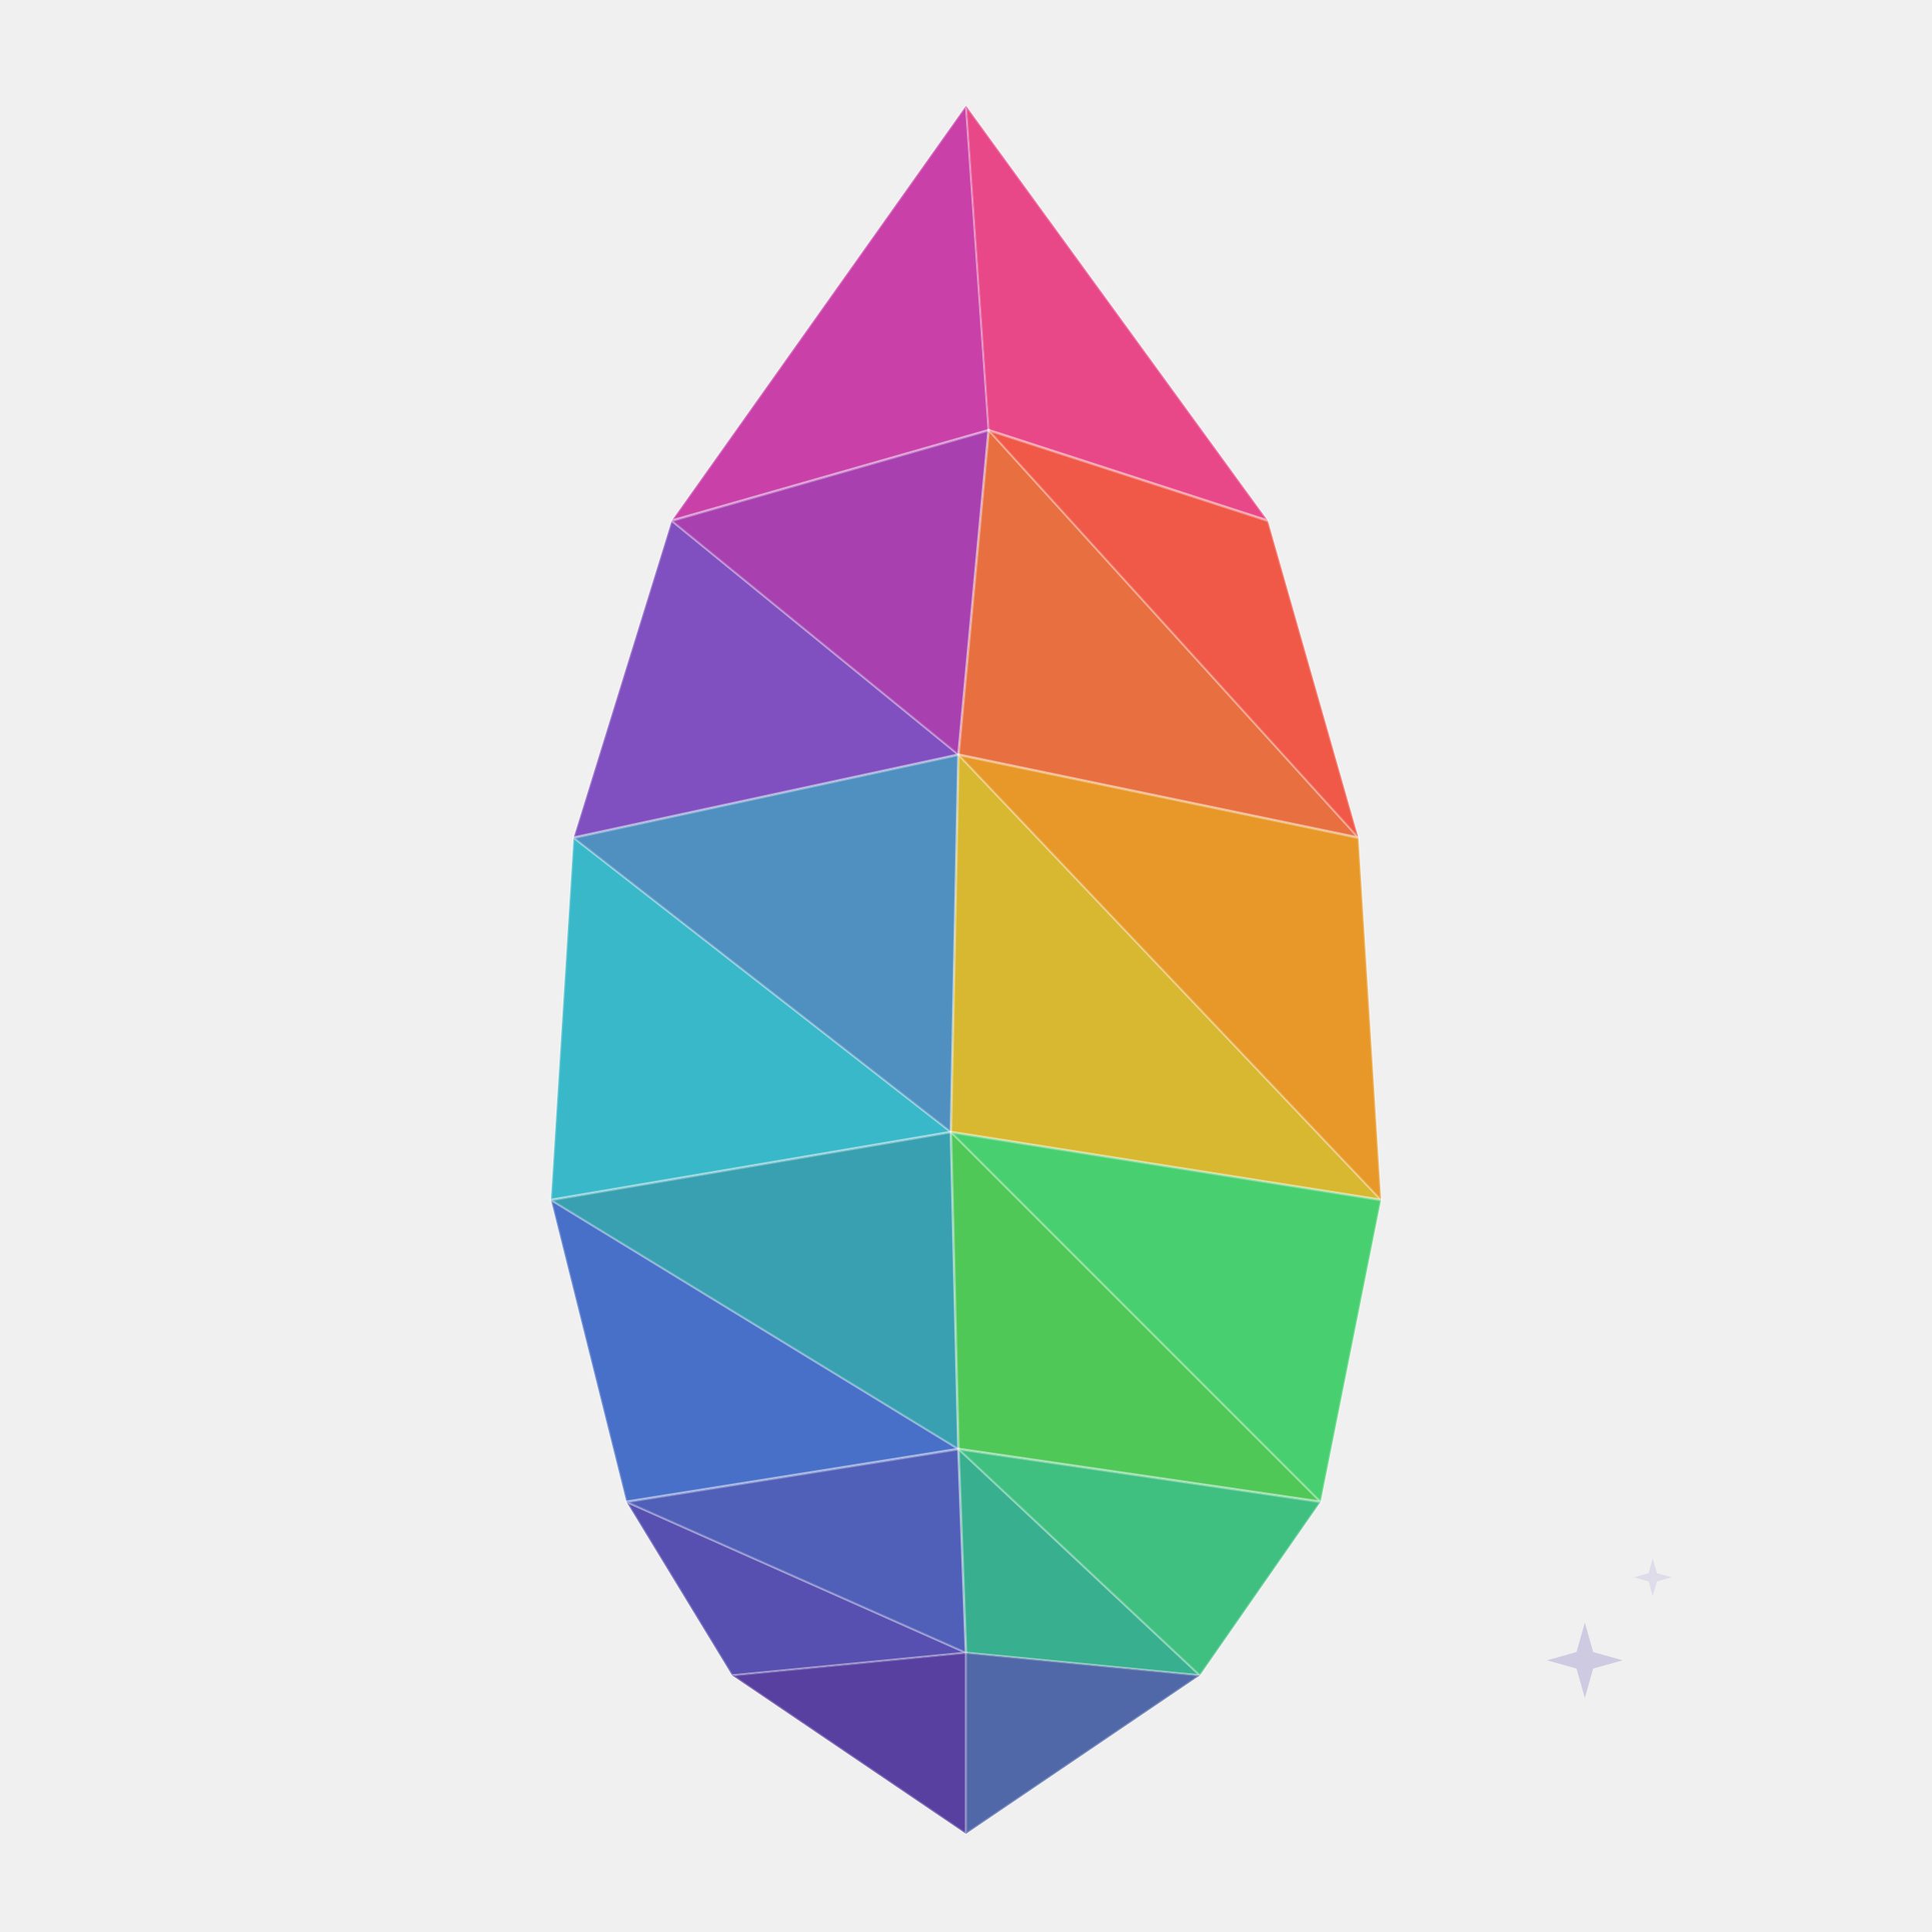
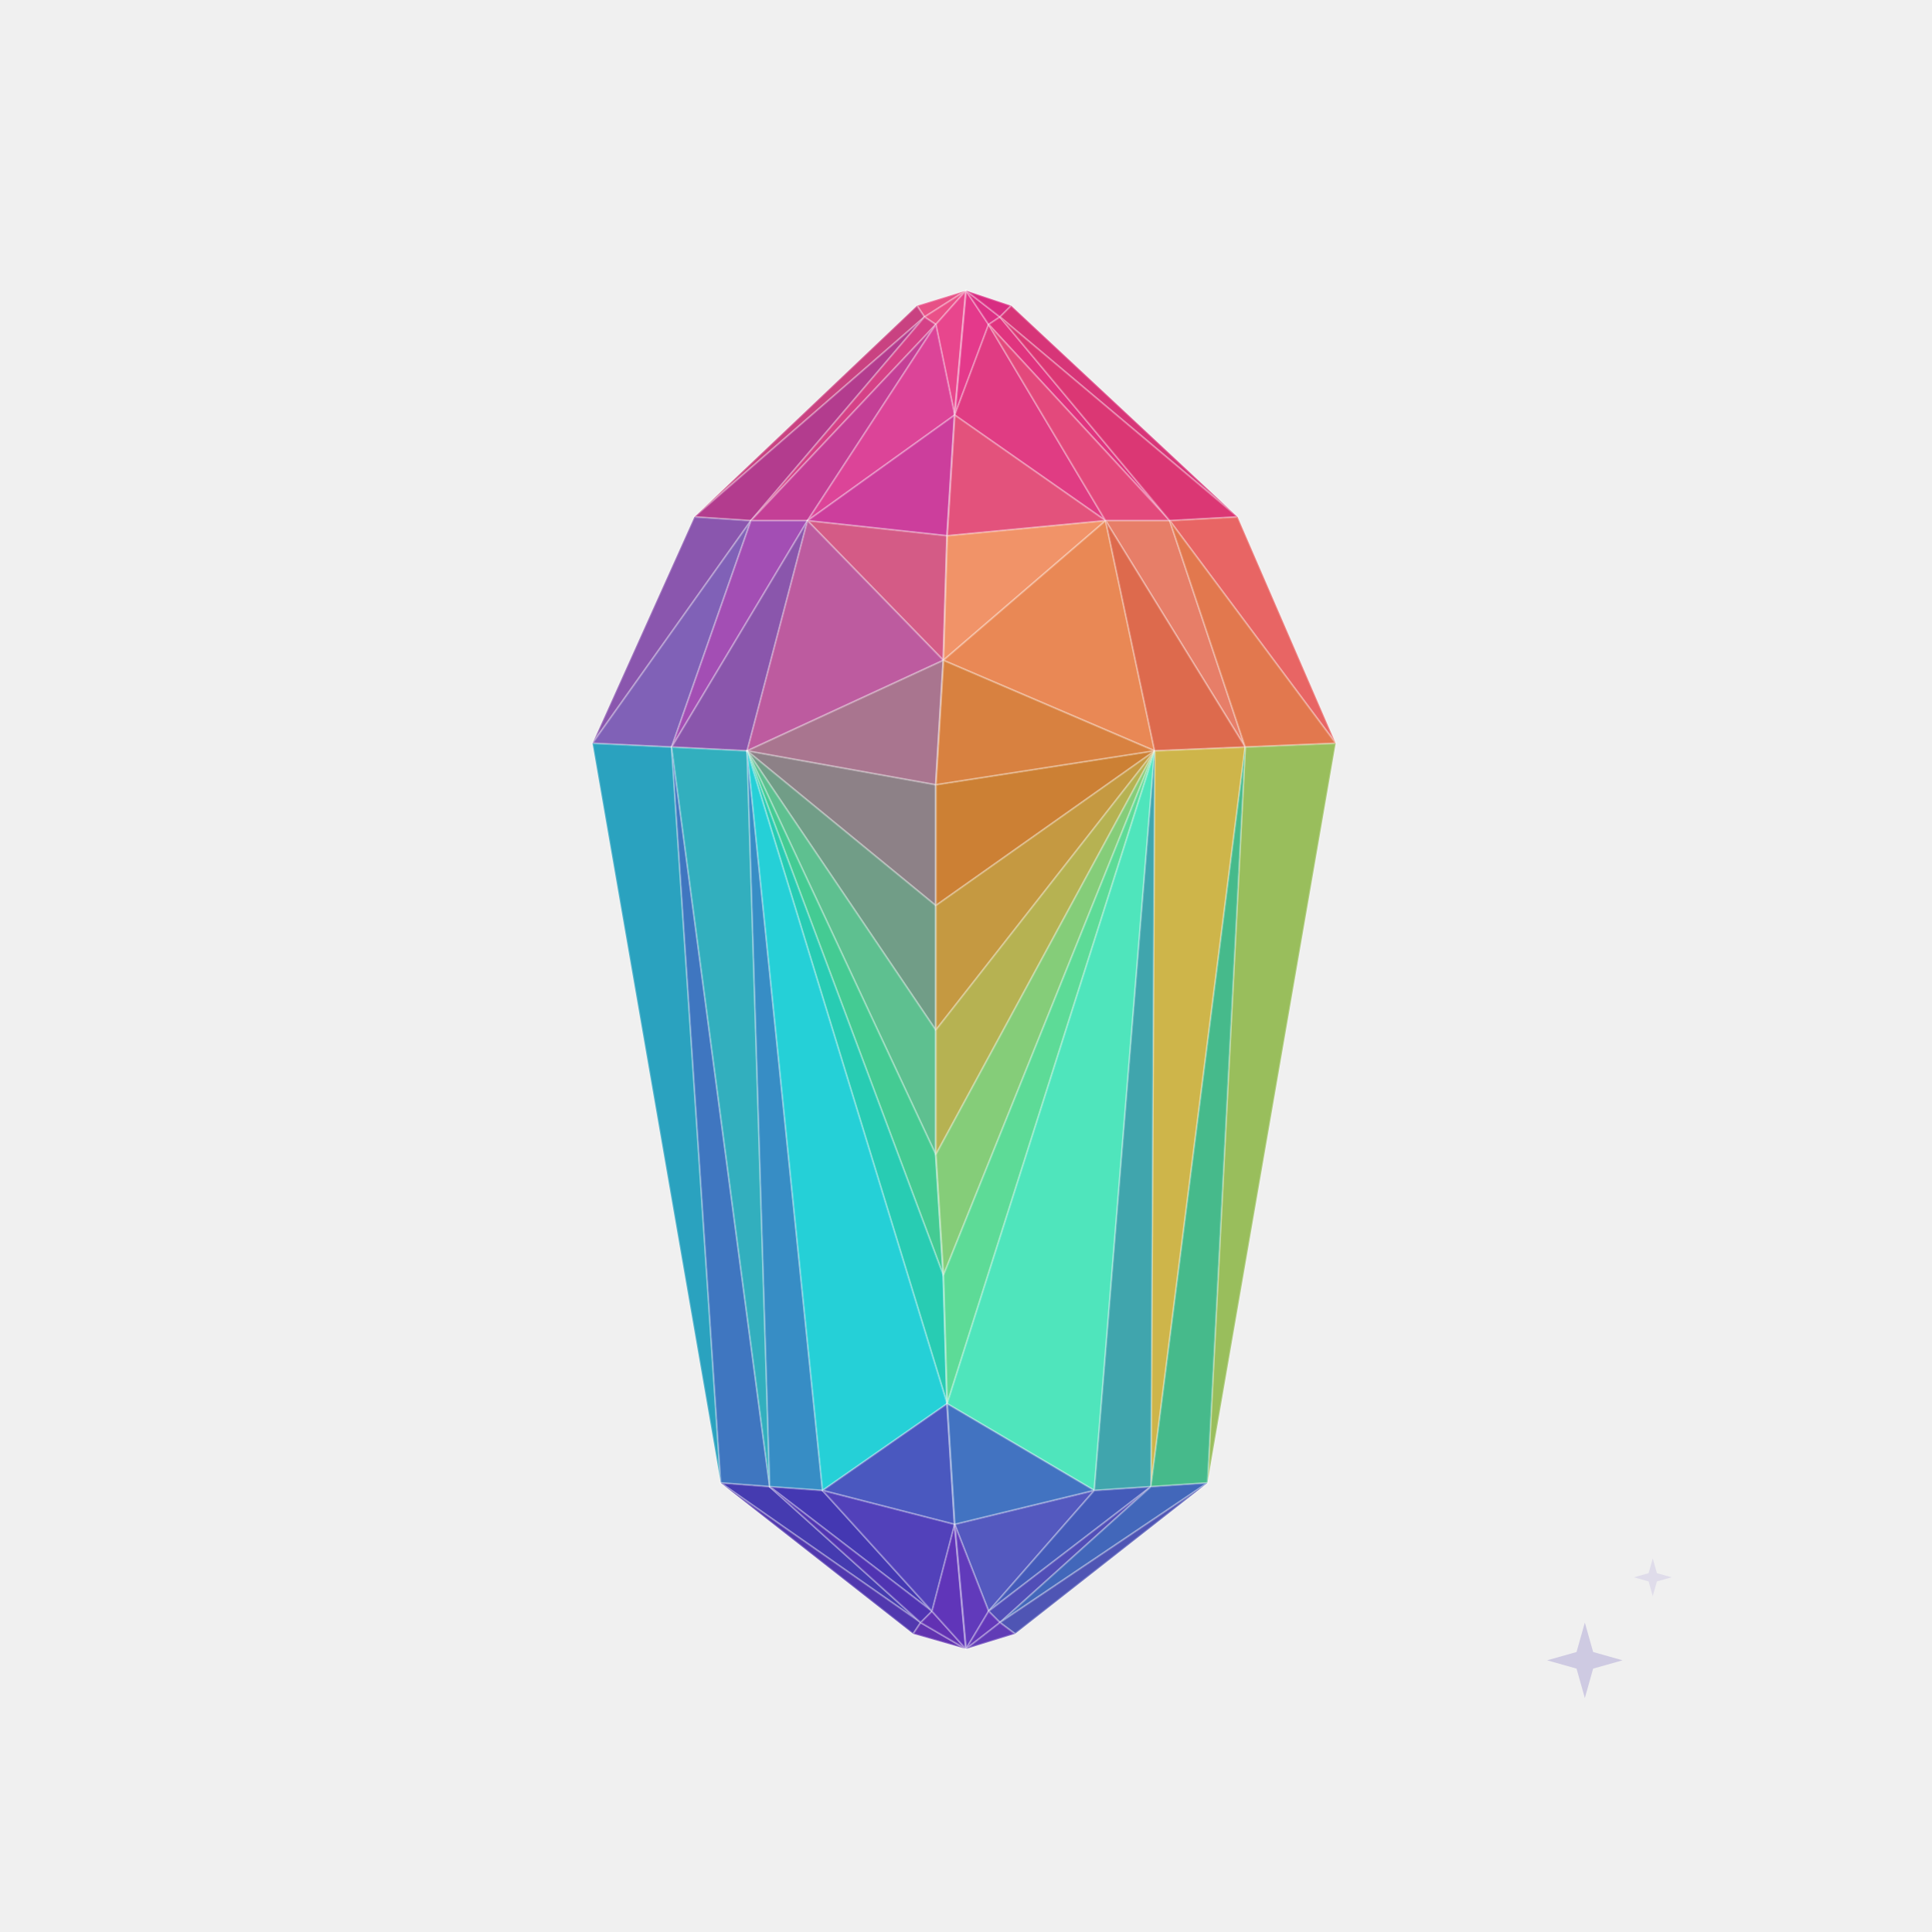
<svg xmlns="http://www.w3.org/2000/svg" viewBox="0 0 512 512" width="512" height="512">
-   <g stroke="#fff" stroke-width="0.6" stroke-opacity="0.25" stroke-linejoin="round">
-     <polygon points="256,28 178,138 262,114" fill="#c840a8" />
-     <polygon points="256,28 262,114 336,138" fill="#e84888" />
-     <polygon points="178,138 152,222 254,200" fill="#8050c0" />
-     <polygon points="178,138 254,200 262,114" fill="#a840b0" />
-     <polygon points="262,114 254,200 360,222" fill="#e87040" />
-     <polygon points="262,114 360,222 336,138" fill="#f05848" />
-     <polygon points="152,222 146,318 252,300" fill="#38b8c8" />
-     <polygon points="152,222 252,300 254,200" fill="#5090c0" />
-     <polygon points="254,200 252,300 366,318" fill="#d8b830" />
-     <polygon points="254,200 366,318 360,222" fill="#e89828" />
-     <polygon points="146,318 166,398 254,384" fill="#4870c8" />
-     <polygon points="146,318 254,384 252,300" fill="#38a0b0" />
-     <polygon points="252,300 254,384 350,398" fill="#50c858" />
-     <polygon points="252,300 350,398 366,318" fill="#48d070" />
-     <polygon points="166,398 194,444 256,438" fill="#5850b0" />
-     <polygon points="166,398 256,438 254,384" fill="#5060b8" />
-     <polygon points="254,384 256,438 318,444" fill="#38b090" />
-     <polygon points="254,384 318,444 350,398" fill="#40c080" />
-     <polygon points="194,444 256,486 256,438" fill="#5840a0" />
-     <polygon points="256,438 256,486 318,444" fill="#5068a8" />
+   <g stroke="#fff" stroke-width="0.5" stroke-opacity="0.25" stroke-linejoin="round">
+     <polygon points="243,81 256,77 245,84" fill="#e75186" />
+     <polygon points="243,81 184,137 245,84" fill="#c94281" />
+     <polygon points="184,137 245,84 199,138" fill="#b33c8e" />
+     <polygon points="184,137 157,197 199,138" fill="#8a56ae" />
+     <polygon points="157,197 199,138 178,198" fill="#8061b7" />
+     <polygon points="157,197 191,393 178,198" fill="#2aa2bf" />
+     <polygon points="191,393 178,198 204,394" fill="#3f76c0" />
+     <polygon points="191,393 204,394 244,430" fill="#453bb0" />
+     <polygon points="191,393 242,433 244,430" fill="#5138ae" />
+     <polygon points="242,433 256,437 244,430" fill="#6233b0" />
+     <polygon points="245,84 256,77 248,86" fill="#ea5088" />
+     <polygon points="245,84 199,138 248,86" fill="#d54187" />
+     <polygon points="199,138 248,86 214,138" fill="#c43f96" />
+     <polygon points="199,138 178,198 214,138" fill="#a34eb4" />
+     <polygon points="178,198 214,138 198,199" fill="#8a56ac" />
+     <polygon points="178,198 204,394 198,199" fill="#32afbe" />
+     <polygon points="204,394 198,199 218,395" fill="#378dc5" />
+     <polygon points="204,394 218,395 247,427" fill="#4438b2" />
+     <polygon points="204,394 244,430 247,427" fill="#5034b2" />
+     <polygon points="244,430 256,437 247,427" fill="#6231b3" />
+     <polygon points="248,86 256,77 253,110" fill="#e8468d" />
+     <polygon points="248,86 214,138 253,110" fill="#dc4498" />
+     <polygon points="214,138 253,110 251,142" fill="#cc3e9c" />
+     <polygon points="214,138 251,142 250,175" fill="#d45b86" />
+     <polygon points="214,138 198,199 250,175" fill="#bd5b9f" />
+     <polygon points="198,199 250,175 248,208" fill="#a9758f" />
+     <polygon points="198,199 248,208 248,240" fill="#8d8187" />
+     <polygon points="198,199 248,240 248,273" fill="#719d87" />
+     <polygon points="198,199 248,273 248,306" fill="#5ec090" />
+     <polygon points="198,199 248,306 250,338" fill="#44cb93" />
+     <polygon points="198,199 250,338 251,372" fill="#28ccb3" />
+     <polygon points="198,199 218,395 251,372" fill="#25d0d7" />
+     <polygon points="218,395 251,372 253,404" fill="#4a58bf" />
+     <polygon points="218,395 247,427 253,404" fill="#5241ba" />
+     <polygon points="247,427 256,437 253,404" fill="#6035b9" />
+     <polygon points="256,77 253,110 262,86" fill="#e4398b" />
+     <polygon points="253,110 262,86 293,138" fill="#e03c83" />
+     <polygon points="253,110 251,142 293,138" fill="#e3527c" />
+     <polygon points="251,142 250,175 293,138" fill="#f19368" />
+     <polygon points="250,175 293,138 306,199" fill="#e98855" />
+     <polygon points="250,175 248,208 306,199" fill="#d88140" />
+     <polygon points="248,208 248,240 306,199" fill="#cc8034" />
+     <polygon points="248,240 248,273 306,199" fill="#c59941" />
+     <polygon points="248,273 248,306 306,199" fill="#b6b252" />
+     <polygon points="248,306 250,338 306,199" fill="#85cd79" />
+     <polygon points="250,338 251,372 306,199" fill="#5ddb97" />
+     <polygon points="251,372 306,199 290,395" fill="#4fe5bc" />
+     <polygon points="251,372 253,404 290,395" fill="#4273c1" />
+     <polygon points="253,404 290,395 262,427" fill="#5459bf" />
+     <polygon points="253,404 256,437 262,427" fill="#613abb" />
+     <polygon points="256,77 262,86 265,84" fill="#dd3085" />
+     <polygon points="262,86 265,84 310,138" fill="#e0347f" />
+     <polygon points="262,86 293,138 310,138" fill="#e3497c" />
+     <polygon points="293,138 310,138 330,198" fill="#e77e68" />
+     <polygon points="293,138 306,199 330,198" fill="#dd6a4d" />
+     <polygon points="306,199 330,198 305,394" fill="#ceb54a" />
+     <polygon points="306,199 290,395 305,394" fill="#40a5ad" />
+     <polygon points="290,395 262,427 305,394" fill="#445bb9" />
+     <polygon points="262,427 305,394 265,430" fill="#514eb7" />
+     <polygon points="262,427 256,437 265,430" fill="#6338b9" />
+     <polygon points="256,77 265,84 268,81" fill="#d82d82" />
+     <polygon points="265,84 268,81 328,137" fill="#d73578" />
+     <polygon points="265,84 310,138 328,137" fill="#db3774" />
+     <polygon points="310,138 328,137 354,197" fill="#e86564" />
+     <polygon points="310,138 330,198 354,197" fill="#e2784e" />
+     <polygon points="330,198 354,197 320,393" fill="#99be5c" />
+     <polygon points="330,198 305,394 320,393" fill="#46ba8b" />
+     <polygon points="305,394 265,430 320,393" fill="#4267ba" />
+     <polygon points="265,430 320,393 269,433" fill="#4f55b4" />
+     <polygon points="265,430 256,437 269,433" fill="#613cb6" />
  </g>
-   <g stroke="#fff" stroke-width="0.8" stroke-opacity="0.18" fill="none" stroke-linecap="round">
-     <polyline points="262,114 254,200 252,300 254,384 256,438" />
-     <line x1="178" y1="138" x2="262" y2="114" />
-     <line x1="262" y1="114" x2="336" y2="138" />
-     <line x1="152" y1="222" x2="254" y2="200" />
-     <line x1="254" y1="200" x2="360" y2="222" />
-     <line x1="146" y1="318" x2="252" y2="300" />
-     <line x1="252" y1="300" x2="366" y2="318" />
-     <line x1="166" y1="398" x2="254" y2="384" />
-     <line x1="254" y1="384" x2="350" y2="398" />
+   <g stroke="#fff" stroke-width="0.6" stroke-opacity="0.18" fill="none" stroke-linecap="round">
+     <polyline points="256,77 253,110 251,142 250,175 248,208 248,240 248,273 248,306 250,338 251,372 253,404 256,437" />
  </g>
  <g transform="translate(420,440)" fill="#b8b0d8" opacity="0.6">
    <path d="M0,-10 L2.2,-2.2 L10,0 L2.2,2.2 L0,10 L-2.2,2.2 L-10,0 L-2.2,-2.2 Z" />
  </g>
  <g transform="translate(438,418)" fill="#c0b8e0" opacity="0.35">
    <path d="M0,-5 L1.1,-1.1 L5,0 L1.1,1.1 L0,5 L-1.1,1.1 L-5,0 L-1.1,-1.1 Z" />
  </g>
</svg>
